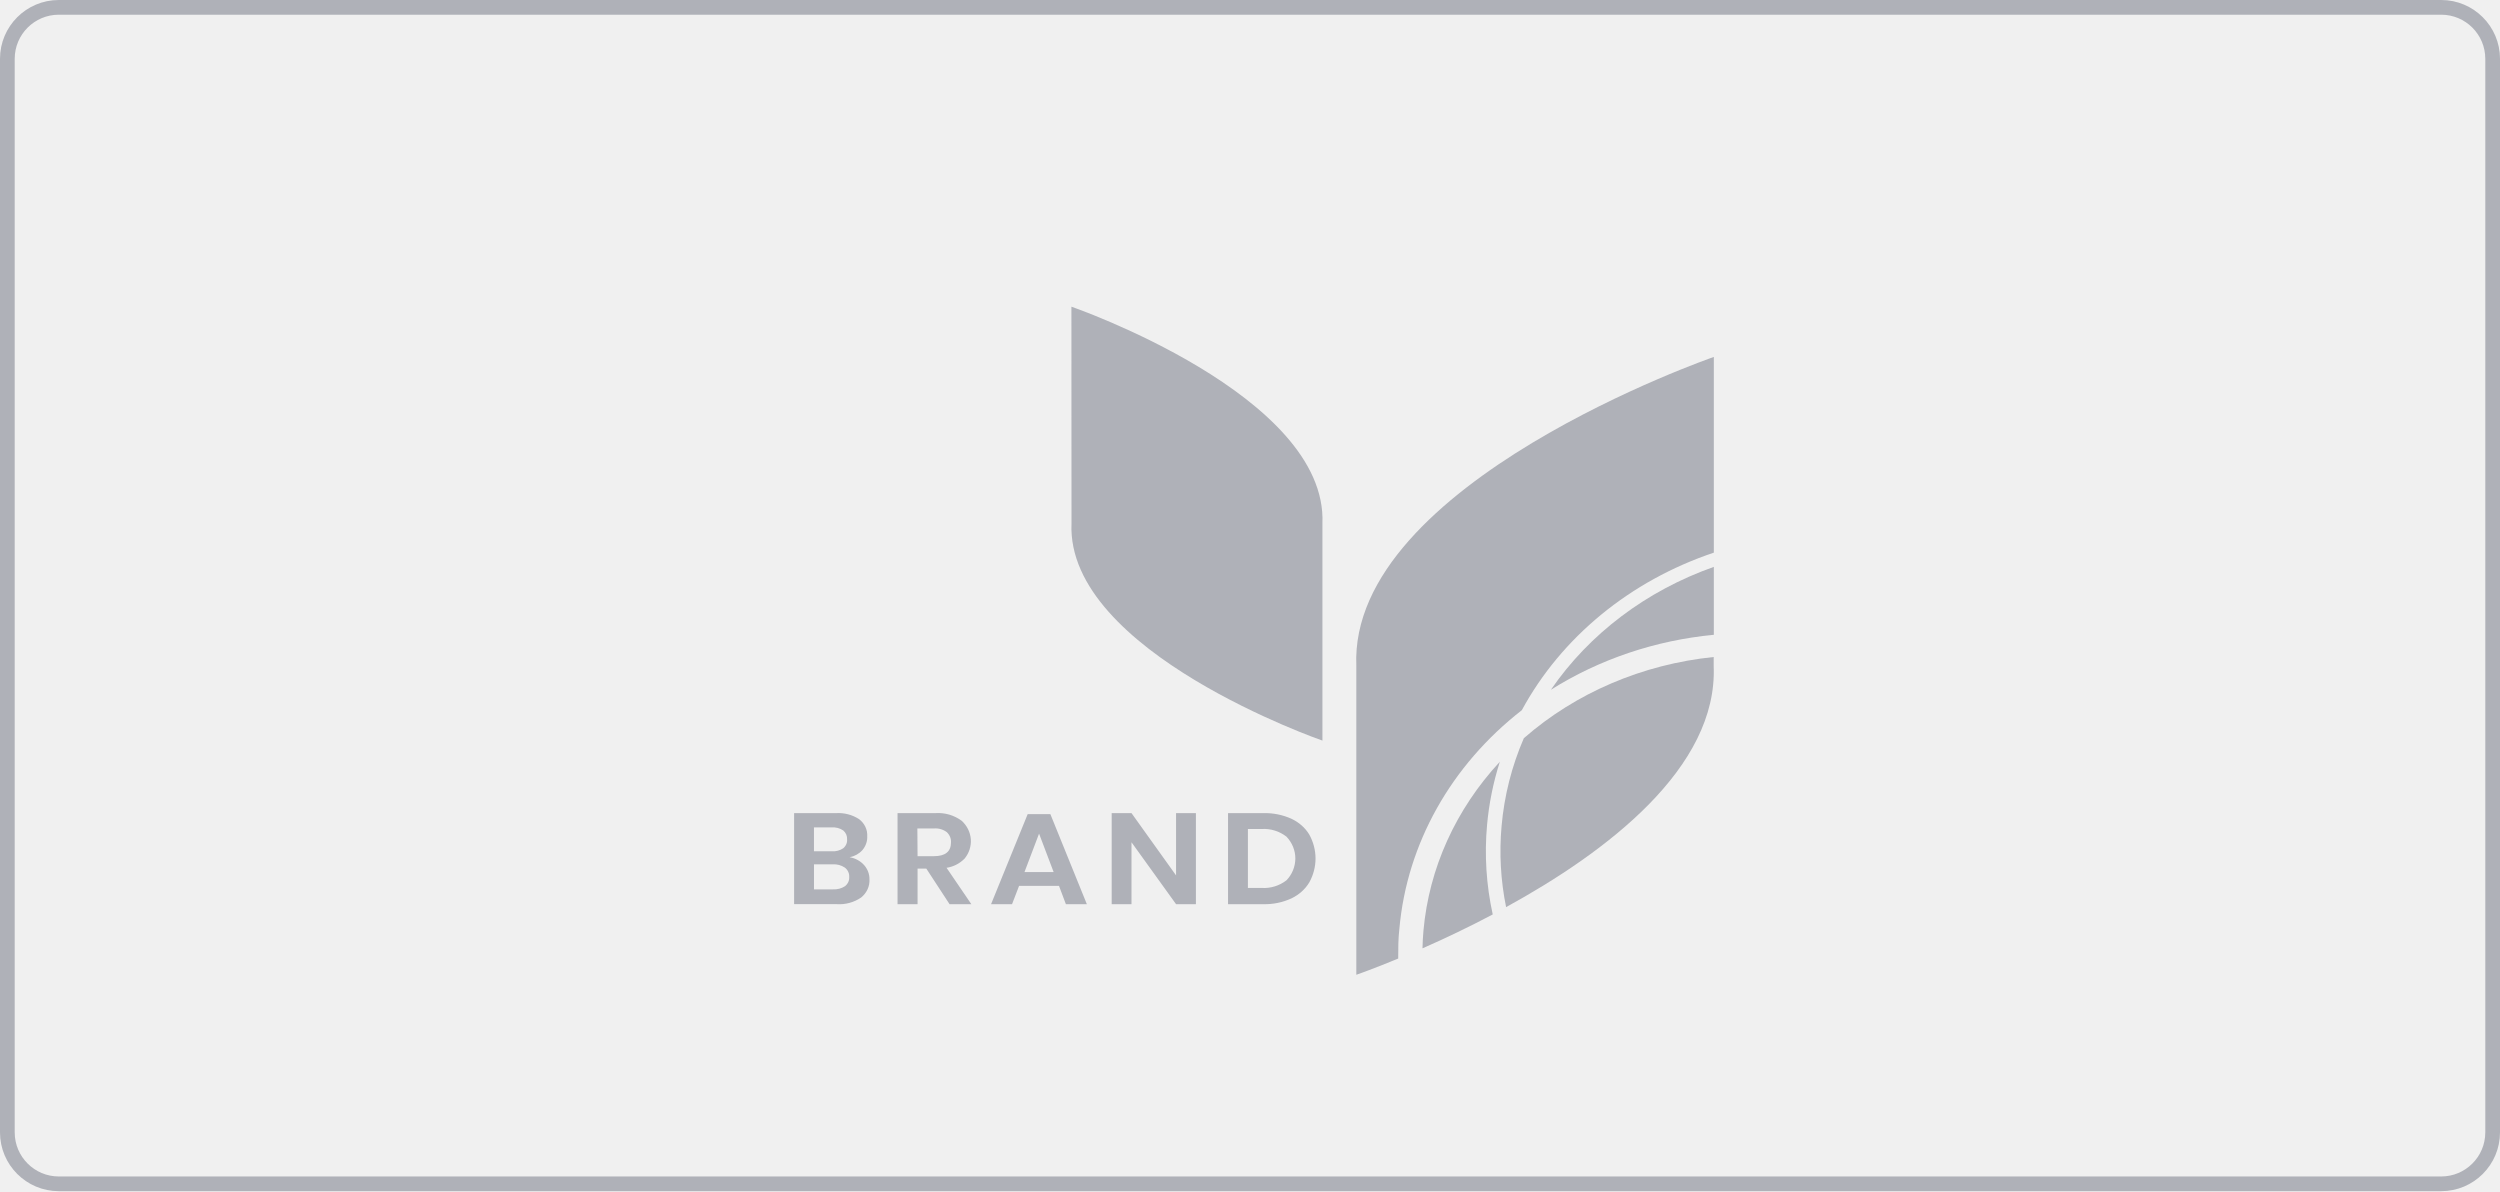
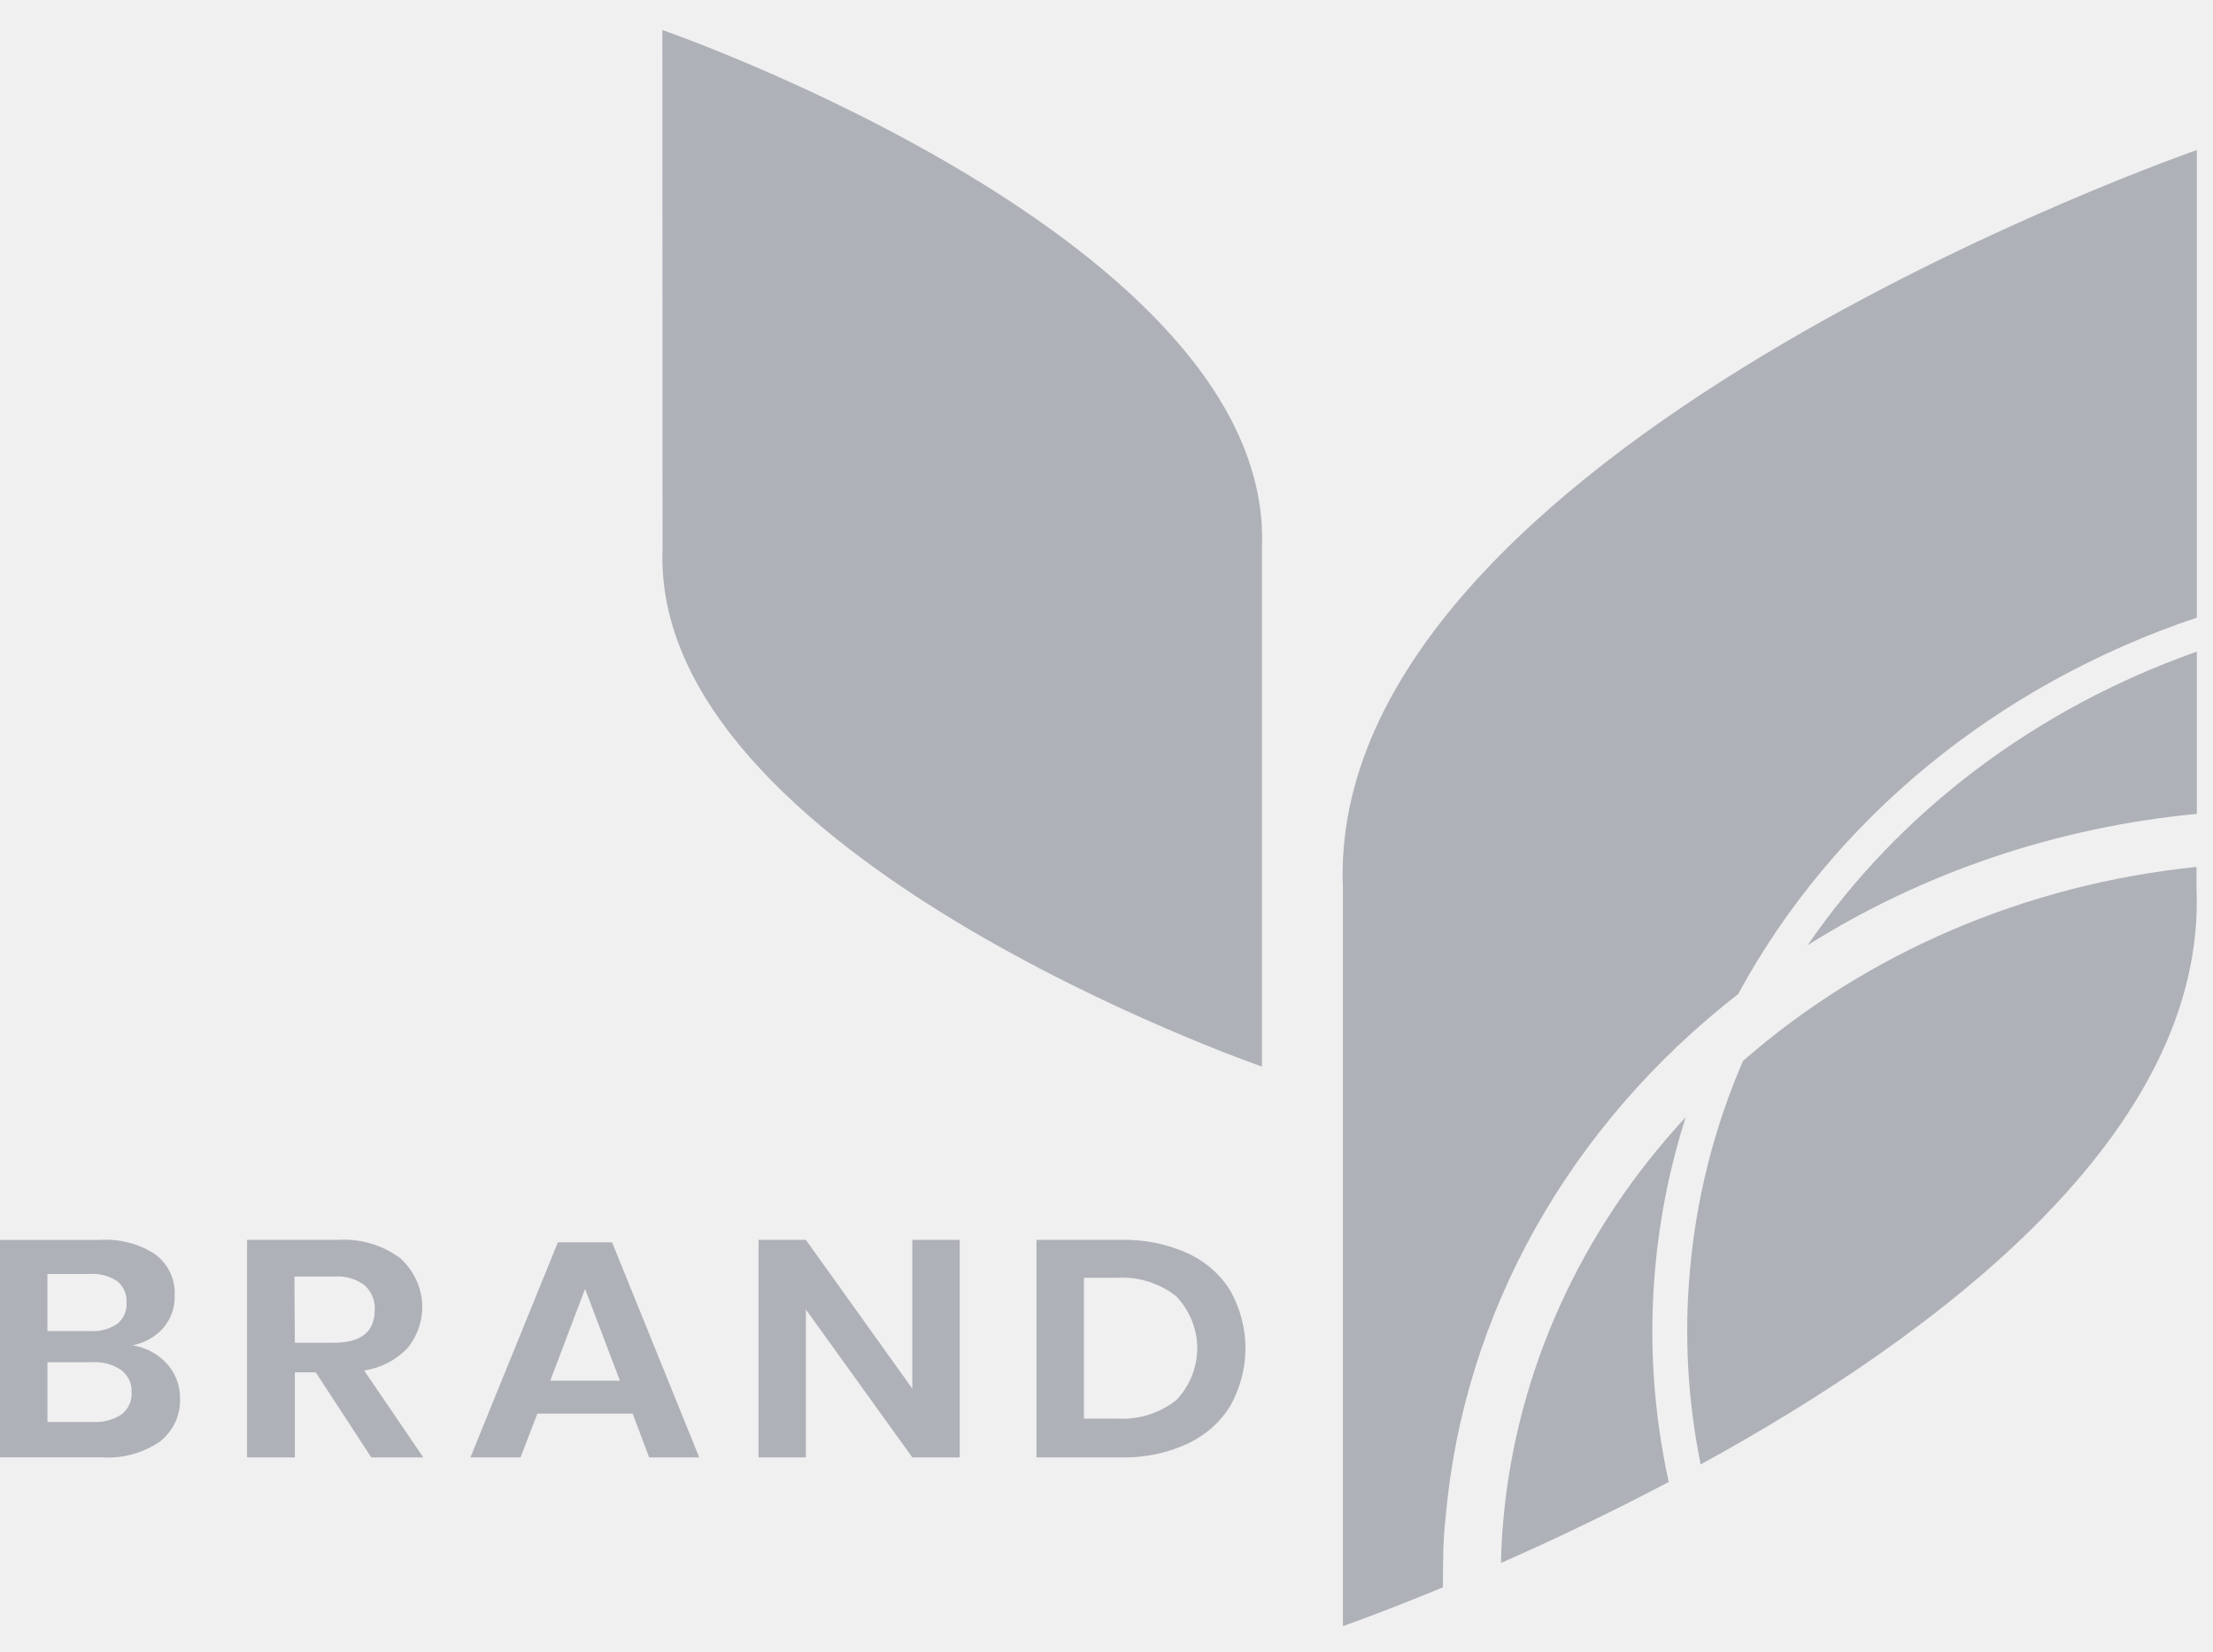
- <svg xmlns="http://www.w3.org/2000/svg" width="170" height="81" fill="none">
-   <rect width="169" height="80" x=".5" y=".5" stroke="#AFB1B8" rx="3.5" />
-   <g fill="#AFB1B8" clip-path="url(#a)">
-     <path d="M58.757 58.822c.244.276.373.622.367.977a1.43 1.43 0 0 1-.131.676 1.557 1.557 0 0 1-.438.558 2.627 2.627 0 0 1-1.651.45H54v-6.19h2.844a2.593 2.593 0 0 1 1.576.41c.184.141.33.32.425.52.096.202.139.42.127.64.016.34-.1.676-.33.946-.221.246-.526.416-.866.484.385.064.733.252.98.53Zm-3.406-.934h1.216c.276.018.55-.055.773-.206a.738.738 0 0 0 .207-.275.68.68 0 0 0 .054-.33.701.701 0 0 0-.055-.329.76.76 0 0 0-.203-.276 1.255 1.255 0 0 0-.796-.209H55.35v1.625Zm2.108 2.374a.777.777 0 0 0 .224-.284.711.711 0 0 0 .063-.345.722.722 0 0 0-.066-.35.788.788 0 0 0-.228-.285 1.338 1.338 0 0 0-.826-.224h-1.275v1.703h1.292c.29.015.578-.06.816-.215ZM64.57 61.484l-1.581-2.42h-.595v2.42h-1.361v-6.192h2.577a2.699 2.699 0 0 1 1.793.527c.36.336.578.778.613 1.248a1.86 1.86 0 0 1-.421 1.314 2.147 2.147 0 0 1-1.229.629l1.685 2.474h-1.48Zm-2.176-3.264h1.113c.773 0 1.16-.312 1.16-.937a.852.852 0 0 0-.063-.376.917.917 0 0 0-.221-.32 1.282 1.282 0 0 0-.876-.251h-1.126l.013 1.884ZM72.01 60.238h-2.712l-.479 1.246h-1.427l2.49-6.122h1.543l2.481 6.122H72.48l-.469-1.246Zm-.363-.938-.991-2.613-.991 2.613h1.982ZM81.322 61.484h-1.35l-3.03-4.21v4.21h-1.348v-6.192h1.348l3.03 4.235v-4.235h1.35v6.192ZM89.033 60.002c-.28.467-.705.847-1.223 1.092a4.287 4.287 0 0 1-1.9.39h-2.404v-6.192h2.405a4.376 4.376 0 0 1 1.9.381c.516.24.943.616 1.222 1.08.278.504.423 1.06.423 1.625 0 .564-.145 1.12-.423 1.624Zm-1.546-.148a2.16 2.16 0 0 0 .597-1.478c0-.542-.212-1.066-.597-1.477a2.488 2.488 0 0 0-1.692-.527h-.938v4.008h.938a2.489 2.489 0 0 0 1.692-.526ZM72.856 20.854s17.439 6.028 17.069 14.75V50.36s-17.426-6.031-17.063-14.754l-.006-14.751ZM105.46 46.905c3.294-2.075 7.103-3.36 11.08-3.739v-4.618c-4.582 1.617-8.469 4.549-11.08 8.357Z" />
-     <path d="M103.482 48.296c2.695-4.97 7.368-8.805 13.058-10.716V24.272S91.705 32.858 92.23 45.28v21.006s1.107-.384 2.848-1.104c0-.672 0-1.349.08-2.03.513-5.767 3.507-11.11 8.324-14.857Z" />
-     <path d="M101.12 56.1c.13-1.457.421-2.898.869-4.301-3 3.235-4.816 7.25-5.193 11.479-.037.399-.057.798-.067 1.21a74.704 74.704 0 0 0 4.777-2.305c-.44-2.001-.57-4.049-.386-6.083ZM102.107 56.176a19.041 19.041 0 0 0 .308 5.508c6.785-3.718 14.409-9.462 14.115-16.403v-.605c-4.848.497-9.383 2.437-12.91 5.523a19.293 19.293 0 0 0-1.513 5.977Z" />
-   </g>
-   <defs>
-     <clipPath id="a">
-       <path fill="#fff" d="M32 14.087h106v52.826H32z" />
-     </clipPath>
-   </defs>
+ <svg xmlns="http://www.w3.org/2000/svg" width="63" height="47" fill="none">
+   <path fill="#AFB1B8" d="M4.757 38.822c.244.276.373.622.367.977a1.43 1.43 0 0 1-.131.676 1.558 1.558 0 0 1-.438.558 2.627 2.627 0 0 1-1.651.45H0v-6.19h2.844a2.593 2.593 0 0 1 1.576.41c.184.141.33.32.425.52.096.202.139.42.127.64.016.34-.1.676-.33.946-.221.246-.526.416-.866.484.385.064.733.252.98.53Zm-3.406-.934h1.216c.276.018.55-.055.773-.206a.738.738 0 0 0 .207-.275.679.679 0 0 0 .054-.33.7.7 0 0 0-.055-.329.76.76 0 0 0-.203-.276 1.255 1.255 0 0 0-.796-.209H1.35v1.625Zm2.108 2.374a.776.776 0 0 0 .224-.284.71.71 0 0 0 .063-.345.722.722 0 0 0-.066-.35.788.788 0 0 0-.228-.285 1.338 1.338 0 0 0-.826-.224H1.351v1.703h1.292c.29.015.578-.06.816-.215ZM10.57 41.484l-1.581-2.42h-.595v2.42H7.033v-6.192H9.61a2.699 2.699 0 0 1 1.793.527c.36.336.578.778.613 1.248a1.86 1.86 0 0 1-.421 1.314 2.147 2.147 0 0 1-1.229.629l1.685 2.474h-1.48ZM8.395 38.22h1.113c.773 0 1.16-.312 1.16-.937a.852.852 0 0 0-.063-.376.917.917 0 0 0-.221-.32 1.282 1.282 0 0 0-.876-.251H8.381l.013 1.884ZM18.01 40.238h-2.712l-.479 1.246h-1.427l2.49-6.122h1.543l2.481 6.122H18.48l-.469-1.246Zm-.363-.938-.991-2.613-.991 2.613h1.982ZM27.322 41.484h-1.35l-3.03-4.21v4.21h-1.348v-6.192h1.348l3.03 4.235v-4.235h1.35v6.192ZM35.033 40.002c-.28.467-.705.847-1.223 1.092a4.287 4.287 0 0 1-1.9.39h-2.404v-6.192h2.405a4.376 4.376 0 0 1 1.9.381c.517.24.943.616 1.222 1.08.278.504.423 1.06.423 1.625 0 .564-.145 1.12-.423 1.624Zm-1.546-.148a2.16 2.16 0 0 0 .597-1.478c0-.542-.212-1.066-.597-1.477a2.488 2.488 0 0 0-1.692-.527h-.938v4.008h.938a2.489 2.489 0 0 0 1.692-.526ZM18.856.854s17.438 6.028 17.069 14.75V30.36s-17.426-6.031-17.063-14.754L18.856.854ZM51.46 26.905c3.294-2.075 7.103-3.36 11.08-3.739v-4.618c-4.582 1.617-8.47 4.549-11.08 8.357Z" />
+   <path fill="#AFB1B8" d="M49.482 28.296c2.695-4.97 7.368-8.805 13.058-10.716V4.272S37.705 12.858 38.23 25.28v21.006s1.107-.384 2.848-1.104c0-.672 0-1.349.08-2.03.513-5.767 3.507-11.11 8.324-14.857Z" />
+   <path fill="#AFB1B8" d="M47.12 36.1a20.05 20.05 0 0 1 .869-4.301c-3 3.235-4.816 7.25-5.193 11.479-.037.399-.057.798-.066 1.21a74.756 74.756 0 0 0 4.776-2.305c-.44-2.001-.57-4.049-.386-6.083ZM48.108 36.176a19.051 19.051 0 0 0 .307 5.508c6.785-3.718 14.41-9.462 14.115-16.403v-.605c-4.848.497-9.383 2.437-12.91 5.523a19.26 19.26 0 0 0-1.512 5.977Z" />
</svg>
